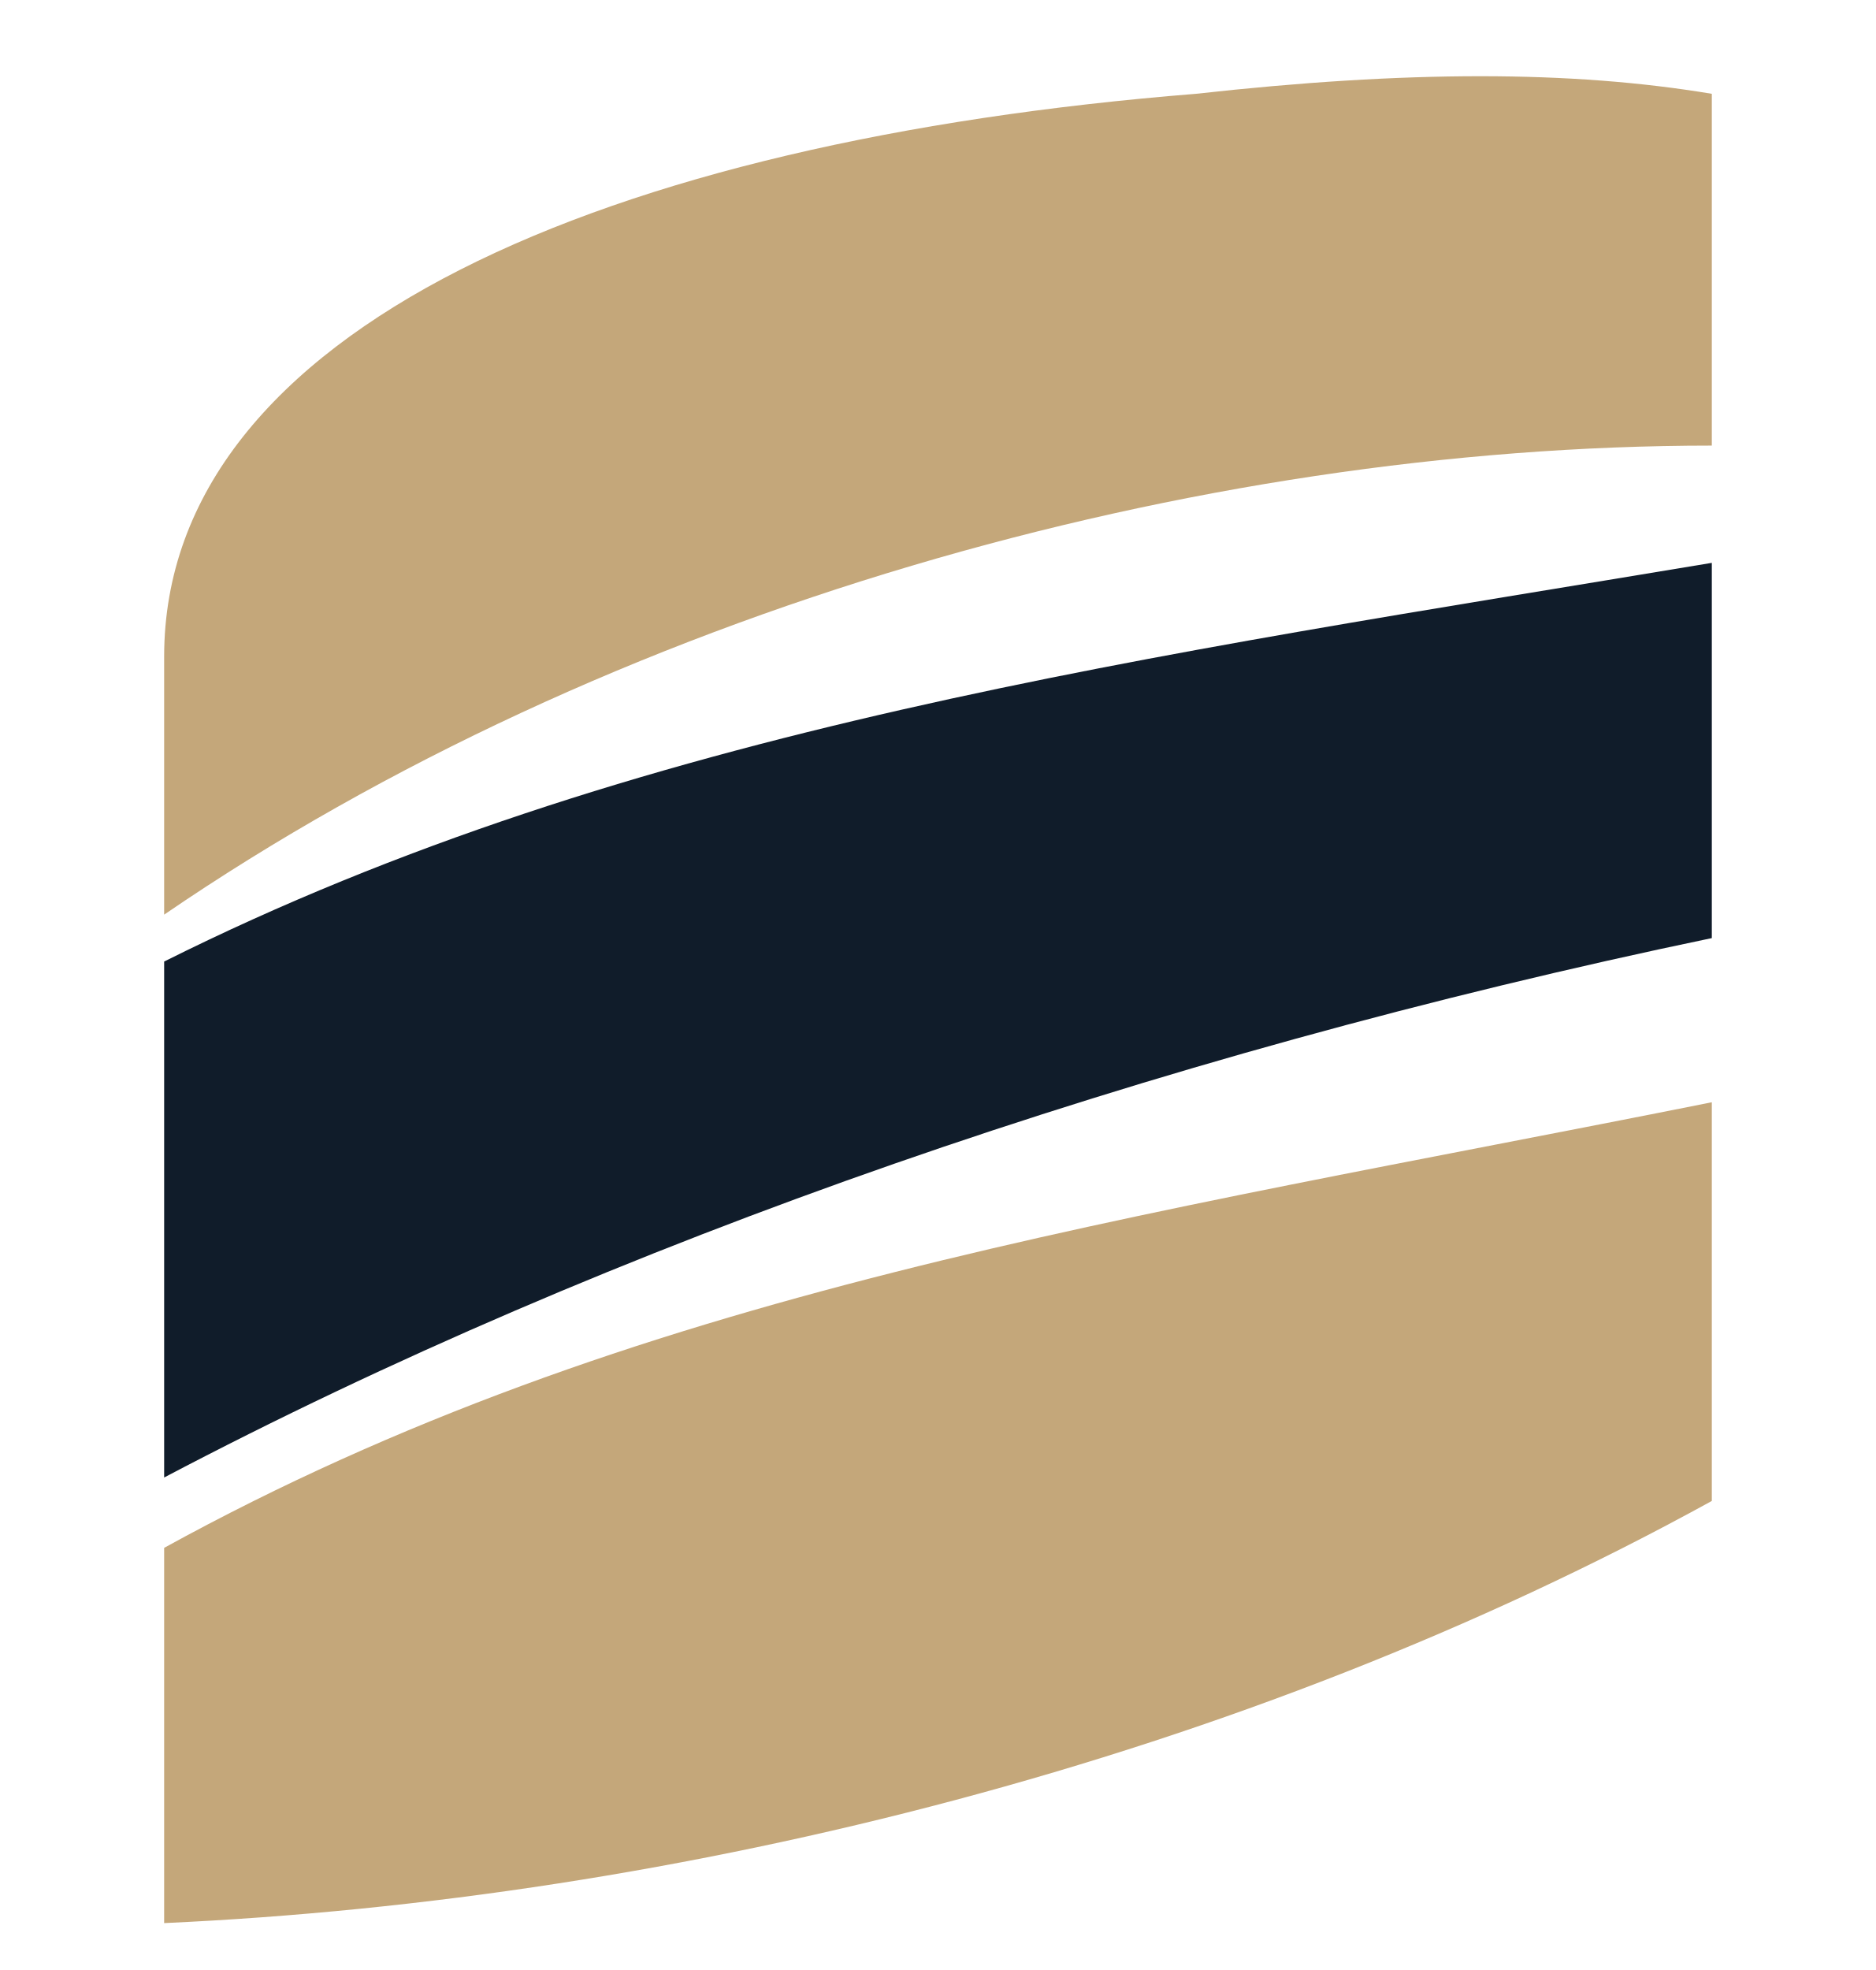
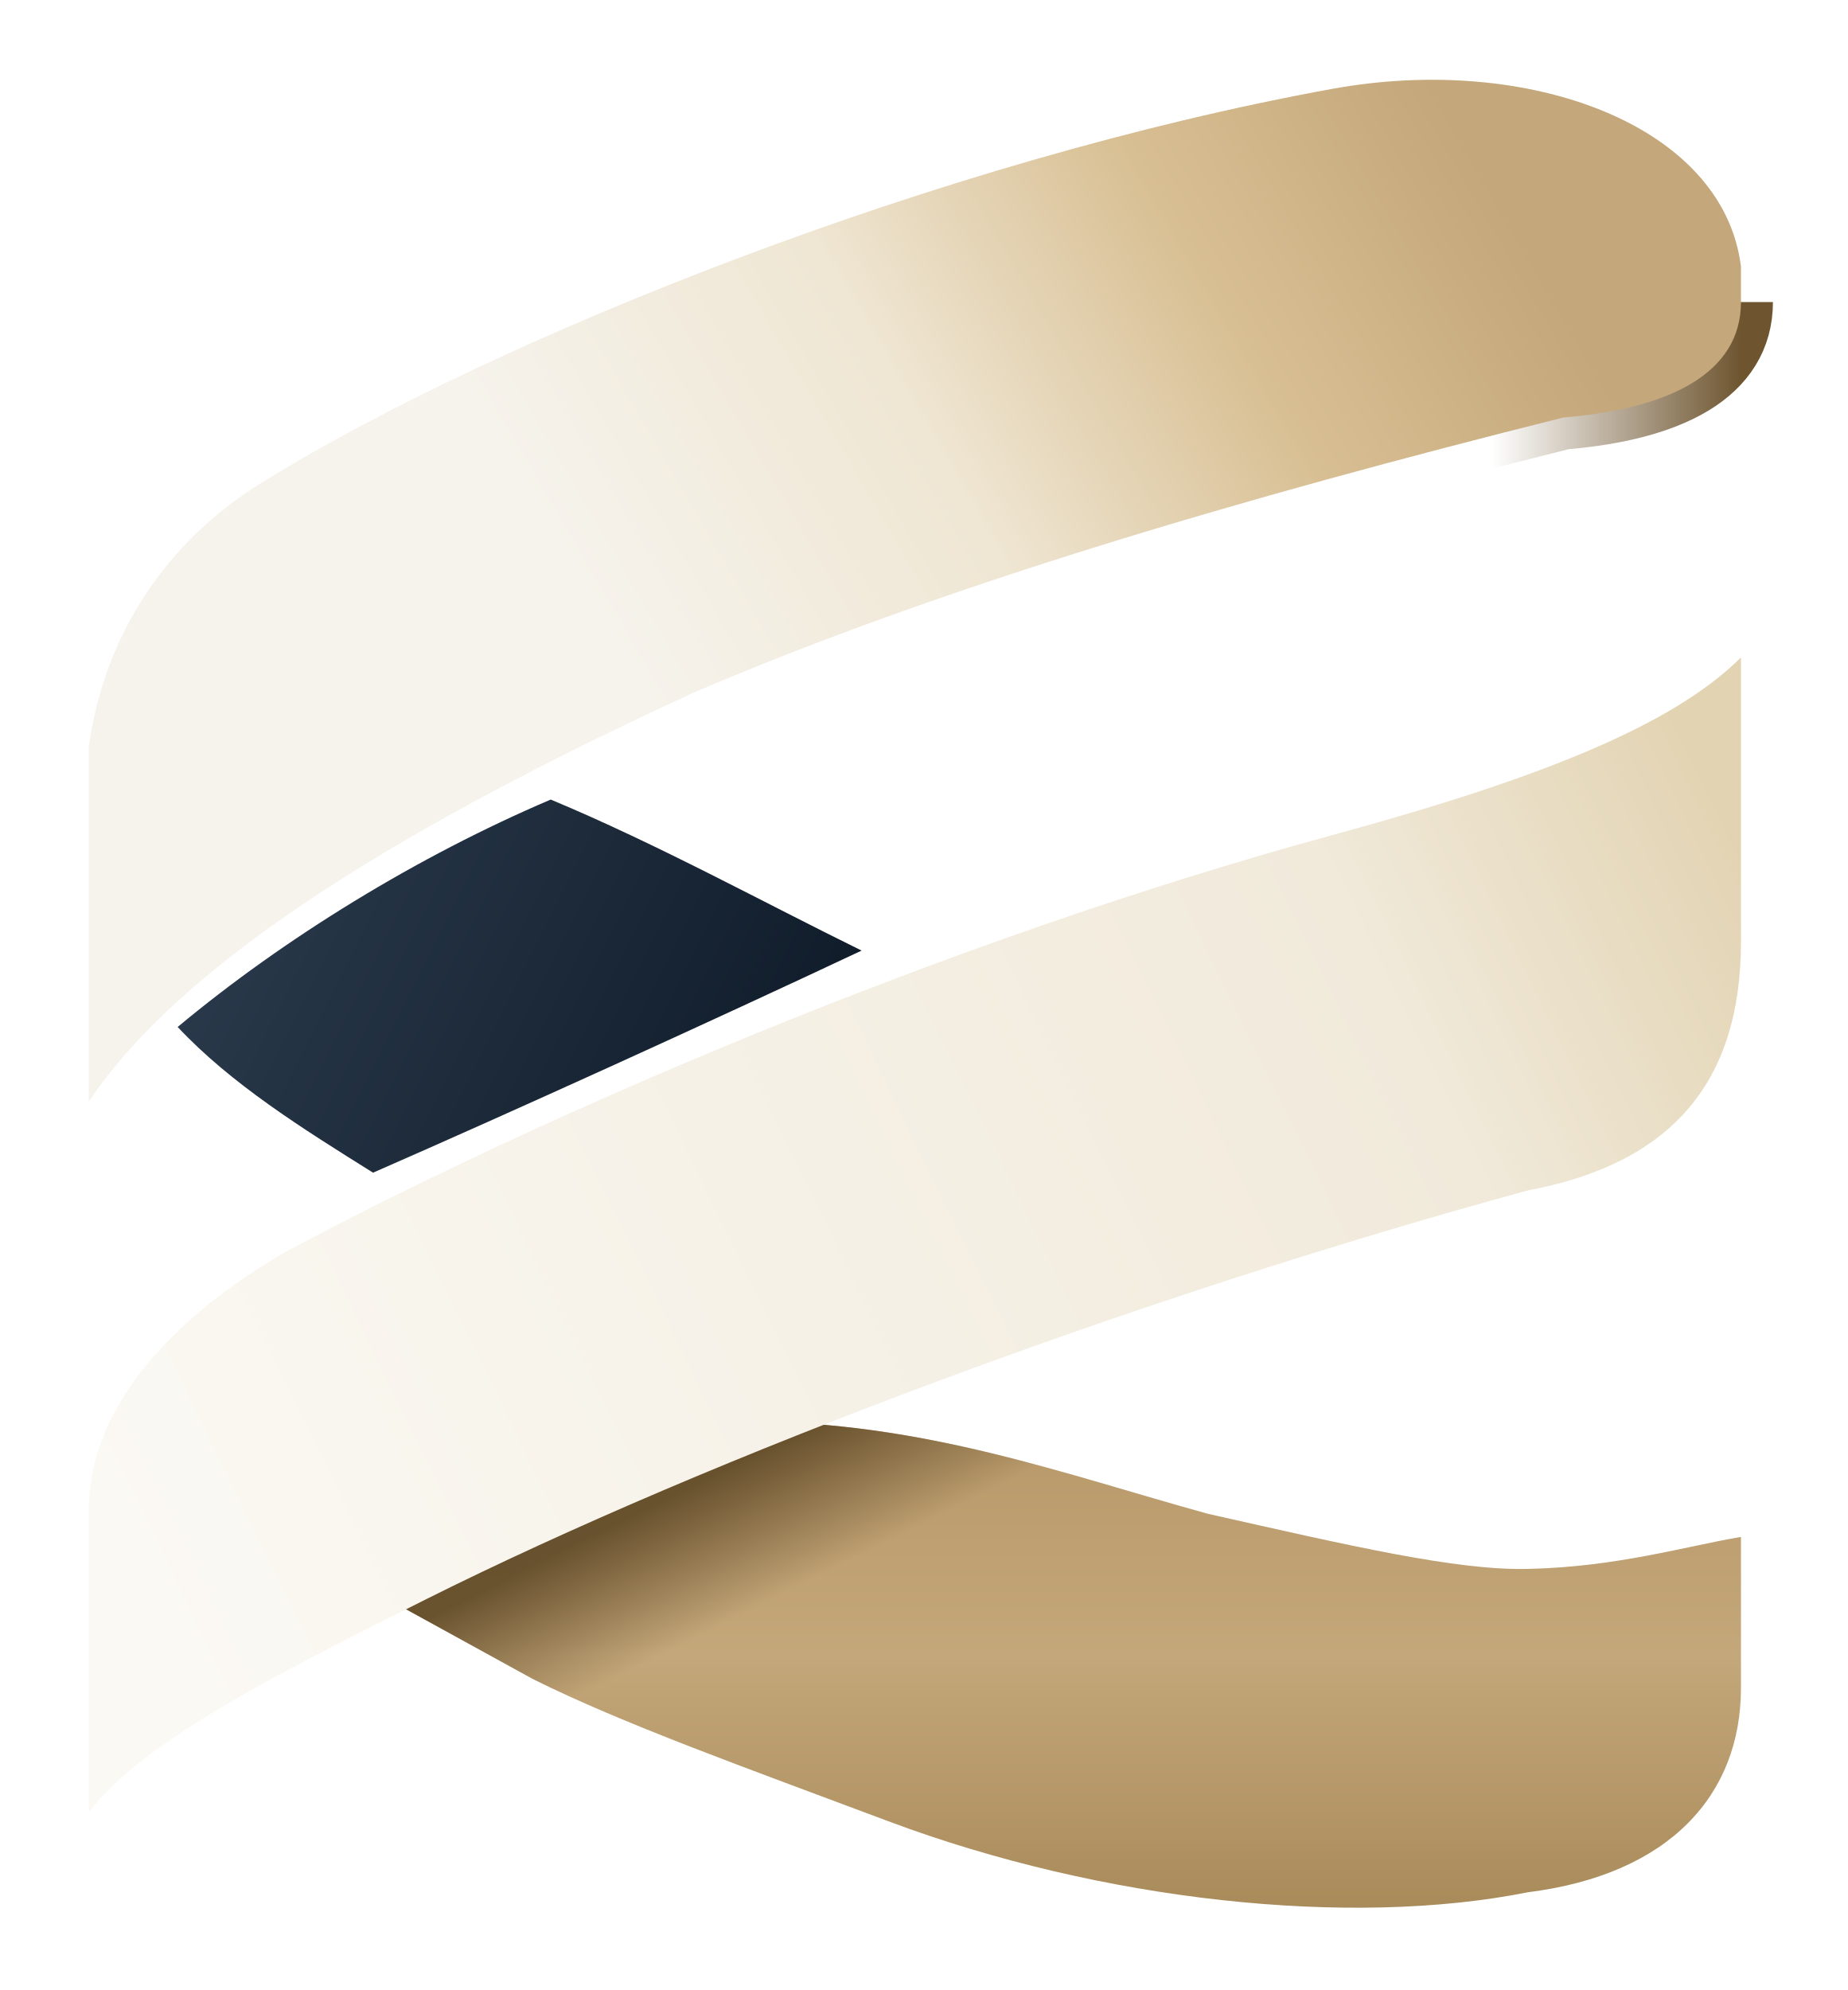
- <svg xmlns="http://www.w3.org/2000/svg" viewBox="10 8 80 84" role="img" aria-labelledby="title">
-   <path d="M17 36 C17 22 36 14 61 12 C70 11 77 11 83 12 L83 27 C61 27 36 34 17 47 Z" fill="#c4a77a" />
-   <path d="M17 49 C37 39 59 36 83 32 L83 48 C59 53 36 61 17 71 Z" fill="#101c2a" />
-   <path d="M17 74 C37 63 58 60 83 55 L83 72 C63 83 39 89 17 90 Z" fill="#c4a77a" />
+ <svg xmlns="http://www.w3.org/2000/svg" viewBox="2 5 104 112" role="img" aria-label="Ethora Labs">
+   <defs>
+     <linearGradient id="t" x1="36" y1="40" x2="84" y2="12" gradientUnits="userSpaceOnUse">
+       <stop offset="0" stop-color="#f6f3ec" />
+       <stop offset="0.38" stop-color="#efe6d3" />
+       <stop offset="0.7" stop-color="#d8bf93" />
+       <stop offset="1" stop-color="#c4a77a" />
+     </linearGradient>
+     <linearGradient id="f" x1="100" y1="0" x2="86" y2="0" gradientUnits="userSpaceOnUse">
+       <stop offset="0" stop-color="#6e5530" />
+       <stop offset="1" stop-color="#6e5530" stop-opacity="0" />
+     </linearGradient>
+     <linearGradient id="b" x1="14" y1="52" x2="46" y2="68" gradientUnits="userSpaceOnUse">
+       <stop offset="0" stop-color="#2b3b4d" />
+       <stop offset="1" stop-color="#101c2a" />
+     </linearGradient>
+     <linearGradient id="c" x1="10" y1="96" x2="100" y2="52" gradientUnits="userSpaceOnUse">
+       <stop offset="0" stop-color="#fbf9f4" />
+       <stop offset="0.78" stop-color="#f1eadb" />
+       <stop offset="1" stop-color="#e2d3b2" />
+     </linearGradient>
+     <linearGradient id="l" x1="60" y1="86" x2="60" y2="113" gradientUnits="userSpaceOnUse">
+       <stop offset="0" stop-color="#b8996a" />
+       <stop offset="0.45" stop-color="#c4a77a" />
+       <stop offset="1" stop-color="#a88a59" />
+     </linearGradient>
+     <linearGradient id="s" x1="42" y1="88" x2="45.5" y2="95" gradientUnits="userSpaceOnUse">
+       <stop offset="0" stop-color="#5e4826" stop-opacity="0.9" />
+       <stop offset="1" stop-color="#5e4826" stop-opacity="0" />
+     </linearGradient>
+   </defs>
+   <path fill="url(#b)" d="M33,50 C39,52.5 45,55.8 50.5,58.5 C42,62.5 31,67.5 23,71 C19,68.5 15,66 12,62.8 C18,57.8 25.5,53.2 33,50 Z" />
+   <path fill="url(#l)" d="M100,91.5 L100,100 C100,106 96,110.5 88,111.5 C78,113.5 64,112 52,107.5 C44,104.5 37,102 32,99.5 L22,94 L38,84 L44,85 C54,85 62,88 70,90.2 C78,92 84,93.4 88,93.3 C93,93.2 97,92 100,91.5 Z" />
+   <path fill="url(#s)" d="M100,91.5 L100,100 C100,106 96,110.5 88,111.5 C78,113.5 64,112 52,107.5 C44,104.5 37,102 32,99.5 L22,94 L38,84 L44,85 C54,85 62,88 70,90.2 C78,92 84,93.4 88,93.3 C93,93.2 97,92 100,91.5 Z" />
+   <path fill="url(#c)" d="M100,42 L100,58 C100,66 96,70.5 88,72 C66,78 42,87 26,95 C18,99 10,103 7,107 L7,90 C7,84 12,79 18,75.5 C32,68 55,58 77,52 C88,49 96,46 100,42 Z" />
+   <path fill="none" stroke="url(#f)" stroke-width="3.6" d="M100,22 C100,26 96,28 90,28.5 C72,33 55,38 41,44" />
+   <path fill="url(#t)" d="M7,67 L7,47 C8,40 12,35 17,32 C30,24 55,14 77,10 C88,8 99,12 100,20 L100,22 C100,26 96,28 90,28.5 C72,33 55,38 41,44 C28,50 13,58 7,67 Z" />
</svg>
